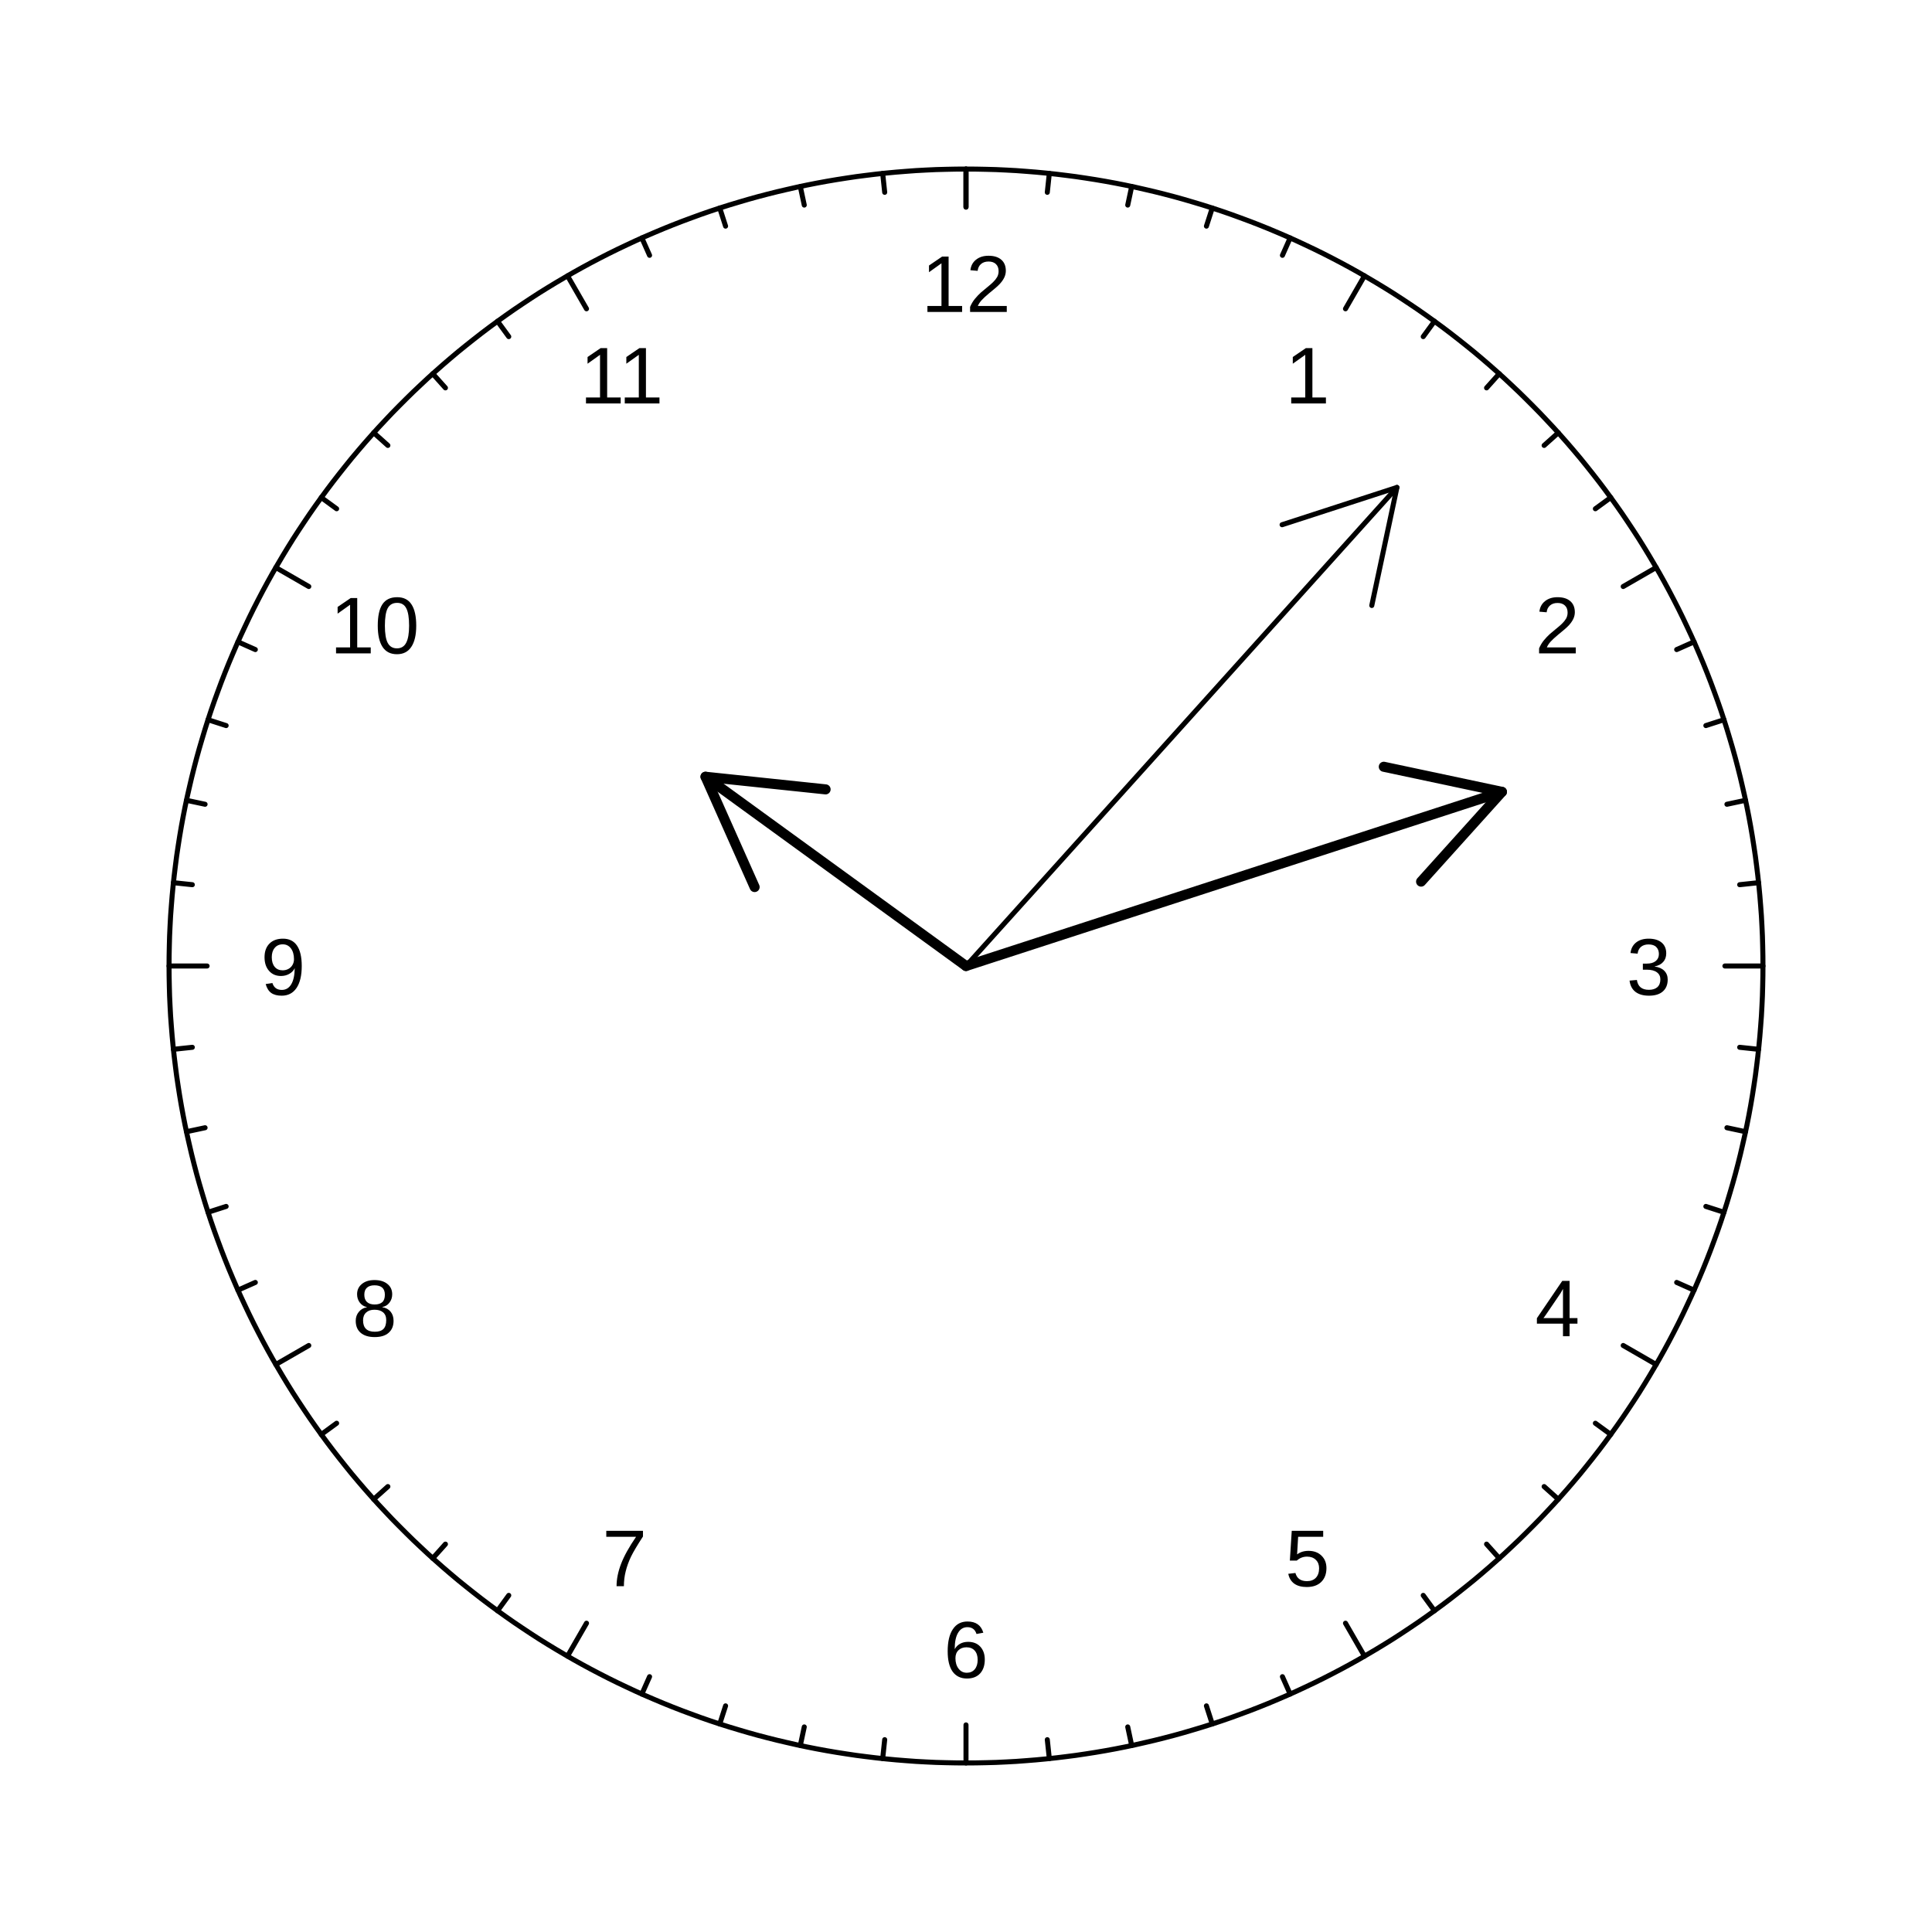
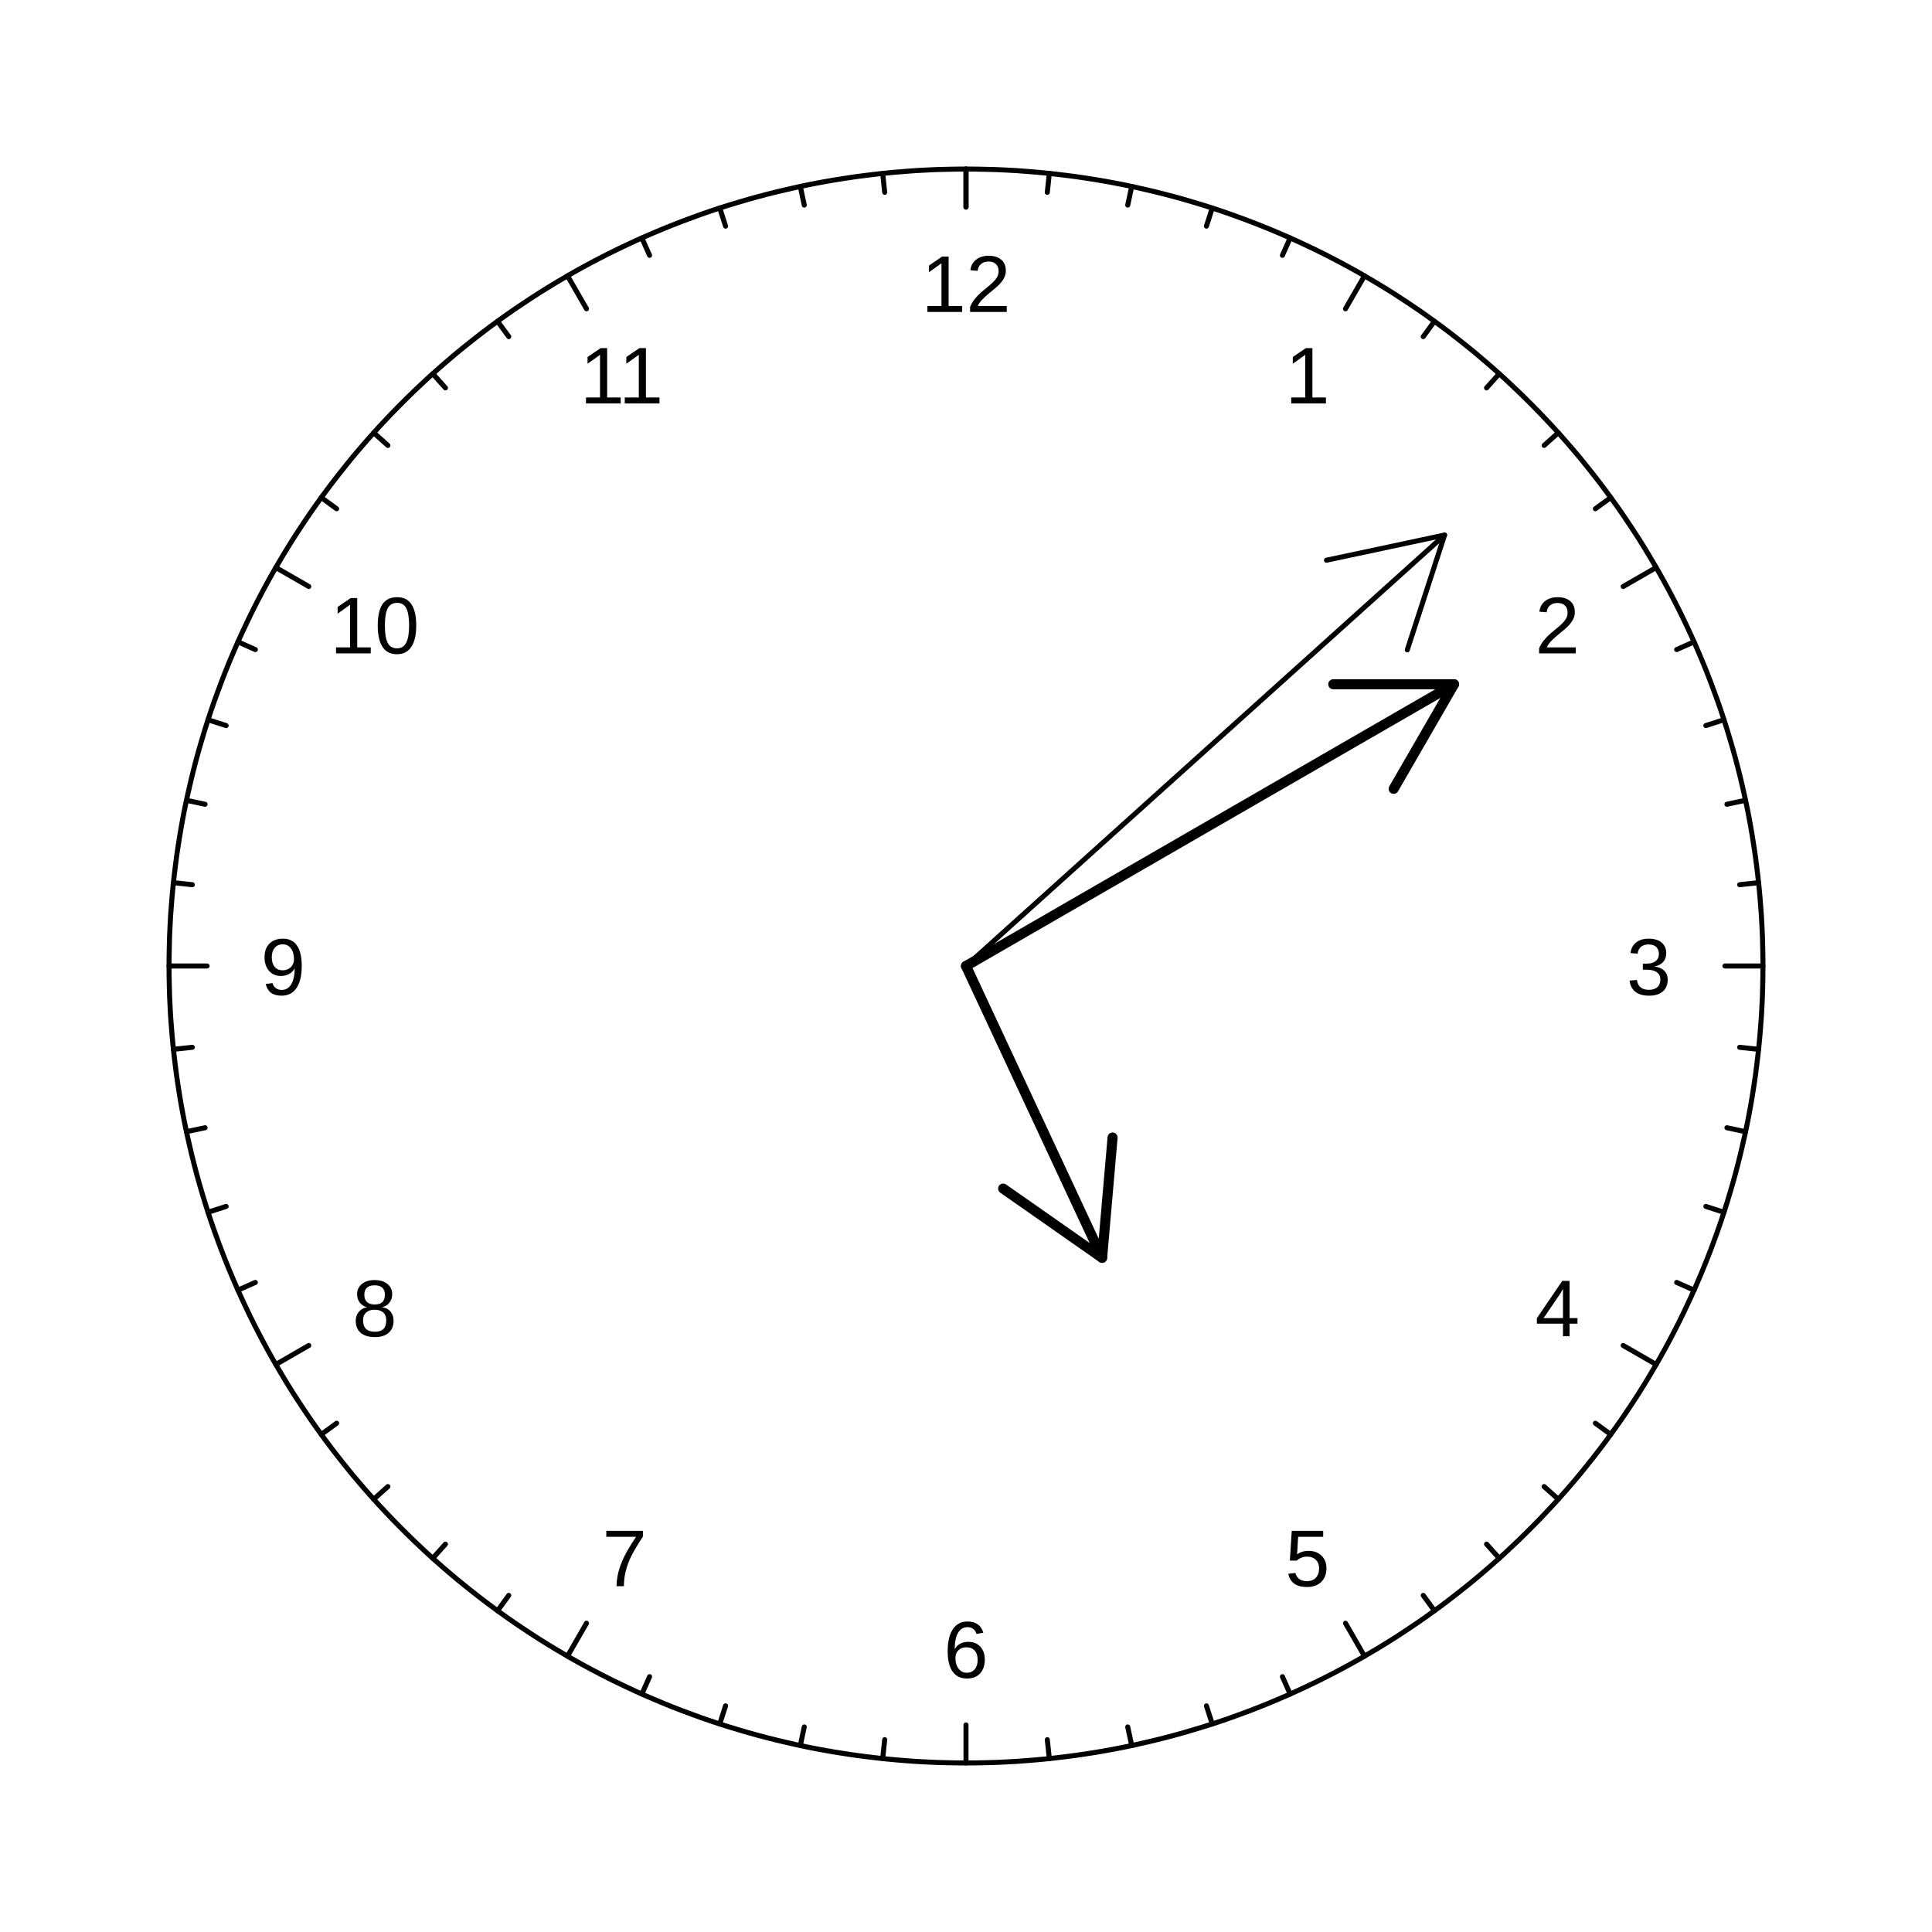
<svg xmlns="http://www.w3.org/2000/svg" viewBox="0 0 288.00 288.00">
  <defs>
    <style type="text/css">
    line, polyline, path, rect, circle {
      fill: none;
      stroke: #000000;
      stroke-linecap: round;
      stroke-linejoin: round;
      stroke-miterlimit: 10.00;
    }
  </style>
  </defs>
  <rect width="100%" height="100%" style="stroke: none; fill: #FFFFFF;" />
  <defs>
    <clipPath id="cpMTQuNHwyNzMuNnwyNzMuNnwxNC40">
      <rect x="14.40" y="14.40" width="259.20" height="259.20" />
    </clipPath>
  </defs>
  <polyline points="144.00,49.20 144.00,47.70 144.00,46.20 144.00,44.70 144.00,43.20 144.00,41.70 144.00,40.20 144.00,38.70 144.00,37.20 144.00,35.70 144.00,34.20 144.00,32.70 144.00,31.20 144.00,29.70 144.00,28.20 144.00,26.70 144.00,25.20 145.49,25.21 146.99,25.24 148.48,25.28 149.97,25.35 151.46,25.43 152.95,25.54 154.44,25.66 155.92,25.80 157.41,25.96 158.89,26.14 160.37,26.33 161.85,26.55 163.32,26.78 164.79,27.03 166.26,27.30 167.73,27.59 169.19,27.90 170.64,28.23 172.10,28.57 173.54,28.93 174.99,29.31 176.43,29.71 177.86,30.13 179.29,30.56 180.71,31.01 182.13,31.48 183.54,31.97 184.94,32.48 186.34,33.00 187.73,33.54 189.12,34.10 190.50,34.68 191.87,35.27 193.23,35.88 194.58,36.51 195.93,37.15 197.27,37.81 198.60,38.49 199.92,39.18 201.23,39.89 202.54,40.62 203.83,41.37 205.12,42.13 206.39,42.90 207.66,43.69 208.91,44.50 210.16,45.33 211.39,46.16 212.62,47.02 213.83,47.89 215.03,48.77 216.22,49.67 217.40,50.59 218.57,51.52 219.73,52.46 220.87,53.42 222.00,54.39 223.12,55.38 224.23,56.38 225.32,57.40 226.41,58.43 227.47,59.47 228.53,60.53 229.57,61.59 230.60,62.68 231.62,63.77 232.62,64.88 233.61,66.00 234.58,67.13 235.54,68.27 236.48,69.43 237.41,70.60 238.33,71.78 239.23,72.97 240.11,74.17 240.98,75.38 241.84,76.61 242.67,77.84 243.50,79.09 244.31,80.34 245.10,81.61 245.87,82.88 246.63,84.17 247.38,85.46 248.11,86.77 248.82,88.08 249.51,89.40 250.19,90.73 250.85,92.07 251.49,93.42 252.12,94.77 252.73,96.13 253.32,97.50 253.90,98.88 254.46,100.27 255.00,101.66 255.52,103.06 256.03,104.46 256.52,105.87 256.99,107.29 257.44,108.71 257.87,110.14 258.29,111.57 258.69,113.01 259.07,114.46 259.43,115.90 259.77,117.36 260.10,118.81 260.41,120.27 260.70,121.74 260.97,123.21 261.22,124.68 261.45,126.15 261.67,127.63 261.86,129.11 262.04,130.59 262.20,132.08 262.34,133.56 262.46,135.05 262.57,136.54 262.65,138.03 262.72,139.52 262.76,141.01 262.79,142.51 262.80,144.00 262.79,145.49 262.76,146.99 262.72,148.48 262.65,149.97 262.57,151.46 262.46,152.95 262.34,154.44 262.20,155.92 262.04,157.41 261.86,158.89 261.67,160.37 261.45,161.85 261.22,163.32 260.97,164.79 260.70,166.26 260.41,167.73 260.10,169.19 259.77,170.64 259.43,172.10 259.07,173.54 258.69,174.99 258.29,176.43 257.87,177.86 257.44,179.29 256.99,180.71 256.52,182.13 256.03,183.54 255.52,184.94 255.00,186.34 254.46,187.73 253.90,189.12 253.32,190.50 252.73,191.87 252.12,193.23 251.49,194.58 250.85,195.93 250.19,197.27 249.51,198.60 248.82,199.92 248.11,201.23 247.38,202.54 246.63,203.83 245.87,205.12 245.10,206.39 244.31,207.66 243.50,208.91 242.67,210.16 241.84,211.39 240.98,212.62 240.11,213.83 239.23,215.03 238.33,216.22 237.41,217.40 236.48,218.57 235.54,219.73 234.58,220.87 233.61,222.00 232.62,223.12 231.62,224.23 230.60,225.32 229.57,226.41 228.53,227.47 227.47,228.53 226.41,229.57 225.32,230.60 224.23,231.62 223.12,232.62 222.00,233.61 220.87,234.58 219.73,235.54 218.57,236.48 217.40,237.41 216.22,238.33 215.03,239.23 213.83,240.11 212.62,240.98 211.39,241.84 210.16,242.67 208.91,243.50 207.66,244.31 206.39,245.10 205.12,245.87 203.83,246.63 202.54,247.38 201.23,248.11 199.92,248.82 198.60,249.51 197.27,250.19 195.93,250.85 194.58,251.49 193.23,252.12 191.87,252.73 190.50,253.32 189.12,253.90 187.73,254.46 186.34,255.00 184.94,255.52 183.54,256.03 182.13,256.52 180.71,256.99 179.29,257.44 177.86,257.87 176.43,258.29 174.99,258.69 173.54,259.07 172.10,259.43 170.64,259.77 169.19,260.10 167.73,260.41 166.26,260.70 164.79,260.97 163.32,261.22 161.85,261.45 160.37,261.67 158.89,261.86 157.41,262.04 155.92,262.20 154.44,262.34 152.95,262.46 151.46,262.57 149.97,262.65 148.48,262.72 146.99,262.76 145.49,262.79 144.00,262.80 142.51,262.79 141.01,262.76 139.52,262.72 138.03,262.65 136.54,262.57 135.05,262.46 133.56,262.34 132.08,262.20 130.59,262.04 129.11,261.86 127.63,261.67 126.15,261.45 124.68,261.22 123.21,260.97 121.74,260.70 120.27,260.41 118.81,260.10 117.36,259.77 115.90,259.43 114.46,259.07 113.01,258.69 111.57,258.29 110.14,257.87 108.71,257.44 107.29,256.99 105.87,256.52 104.46,256.03 103.06,255.52 101.66,255.00 100.27,254.46 98.88,253.90 97.50,253.32 96.13,252.73 94.77,252.12 93.42,251.49 92.07,250.85 90.73,250.19 89.40,249.51 88.08,248.82 86.77,248.11 85.46,247.38 84.17,246.63 82.88,245.87 81.61,245.10 80.34,244.31 79.09,243.50 77.84,242.67 76.61,241.84 75.38,240.98 74.17,240.11 72.97,239.23 71.78,238.33 70.60,237.41 69.43,236.48 68.27,235.54 67.13,234.58 66.00,233.61 64.88,232.62 63.77,231.62 62.68,230.60 61.59,229.57 60.53,228.53 59.47,227.47 58.43,226.41 57.40,225.32 56.38,224.23 55.38,223.12 54.39,222.00 53.42,220.87 52.46,219.73 51.52,218.57 50.59,217.40 49.67,216.22 48.77,215.03 47.89,213.83 47.02,212.62 46.16,211.39 45.33,210.16 44.50,208.91 43.69,207.66 42.90,206.39 42.13,205.12 41.37,203.83 40.62,202.54 39.89,201.23 39.18,199.92 38.49,198.60 37.81,197.27 37.15,195.93 36.51,194.58 35.88,193.23 35.27,191.87 34.68,190.50 34.10,189.12 33.54,187.73 33.00,186.34 32.48,184.94 31.97,183.54 31.48,182.13 31.01,180.71 30.56,179.29 30.13,177.86 29.71,176.43 29.31,174.99 28.93,173.54 28.57,172.10 28.23,170.64 27.90,169.19 27.59,167.73 27.30,166.26 27.03,164.79 26.78,163.32 26.55,161.85 26.33,160.37 26.14,158.89 25.96,157.41 25.80,155.92 25.66,154.44 25.54,152.95 25.43,151.46 25.35,149.97 25.28,148.48 25.24,146.99 25.21,145.49 25.20,144.00 25.21,142.51 25.24,141.01 25.28,139.52 25.35,138.03 25.43,136.54 25.54,135.05 25.66,133.56 25.80,132.08 25.96,130.59 26.14,129.11 26.33,127.63 26.55,126.15 26.78,124.68 27.03,123.21 27.30,121.74 27.59,120.27 27.90,118.81 28.23,117.36 28.57,115.90 28.93,114.46 29.31,113.01 29.71,111.57 30.13,110.14 30.56,108.71 31.01,107.29 31.48,105.87 31.97,104.46 32.48,103.06 33.00,101.66 33.54,100.27 34.10,98.88 34.68,97.50 35.27,96.13 35.88,94.77 36.51,93.42 37.15,92.07 37.81,90.73 38.49,89.40 39.18,88.08 39.89,86.77 40.62,85.46 41.37,84.17 42.13,82.88 42.90,81.61 43.69,80.34 44.50,79.09 45.33,77.84 46.16,76.61 47.02,75.38 47.89,74.17 48.77,72.97 49.67,71.78 50.59,70.60 51.52,69.43 52.46,68.27 53.42,67.13 54.39,66.00 55.38,64.88 56.38,63.77 57.40,62.68 58.43,61.59 59.47,60.53 60.53,59.47 61.59,58.43 62.68,57.40 63.77,56.38 64.88,55.38 66.00,54.39 67.13,53.42 68.27,52.46 69.43,51.52 70.60,50.59 71.78,49.67 72.97,48.77 74.17,47.89 75.38,47.02 76.61,46.16 77.84,45.33 79.09,44.50 80.34,43.69 81.61,42.90 82.88,42.13 84.17,41.37 85.46,40.62 86.77,39.89 88.08,39.18 89.40,38.49 90.73,37.81 92.07,37.15 93.42,36.51 94.77,35.88 96.13,35.27 97.50,34.68 98.88,34.10 100.27,33.54 101.66,33.00 103.06,32.48 104.46,31.97 105.87,31.48 107.29,31.01 108.71,30.56 110.14,30.13 111.57,29.71 113.01,29.31 114.46,28.93 115.90,28.57 117.36,28.23 118.81,27.90 120.27,27.59 121.74,27.30 123.21,27.03 124.68,26.78 126.15,26.55 127.63,26.33 129.11,26.14 130.59,25.96 132.08,25.80 133.56,25.66 135.05,25.54 136.54,25.43 138.03,25.35 139.52,25.28 141.01,25.24 142.51,25.21 144.00,25.20 144.00,26.70 144.00,28.20 144.00,29.70 144.00,31.20 144.00,32.70 144.00,34.20 144.00,35.70 144.00,37.20 144.00,38.70 144.00,40.20 144.00,41.70 144.00,43.20 144.00,44.70 144.00,46.20 144.00,47.70 144.00,49.20 142.81,49.21 141.62,49.23 140.43,49.27 139.24,49.32 138.05,49.39 136.86,49.47 135.67,49.57 134.49,49.68 133.30,49.81 132.12,49.95 130.94,50.10 129.76,50.28 128.58,50.46 127.41,50.66 126.24,50.88 125.07,51.11 123.90,51.35 122.74,51.61 121.58,51.89 120.42,52.18 119.27,52.48 118.12,52.80 116.98,53.13 115.84,53.48 114.71,53.84 113.57,54.22 112.45,54.60 111.33,55.01 110.21,55.43 109.10,55.86 108.00,56.30 106.90,56.76 105.80,57.24 104.72,57.72 103.64,58.22 102.56,58.74 101.49,59.26 100.43,59.80 99.38,60.36 98.33,60.93 97.29,61.51 96.26,62.10 95.23,62.71 94.21,63.33 93.20,63.96 92.20,64.60 91.21,65.26 90.22,65.93 89.25,66.61 88.28,67.31 87.32,68.01 86.37,68.73 85.43,69.46 84.49,70.20 83.57,70.96 82.66,71.72 81.76,72.50 80.86,73.28 79.98,74.08 79.10,74.89 78.24,75.71 77.39,76.55 76.55,77.39 75.71,78.24 74.89,79.10 74.08,79.98 73.28,80.86 72.50,81.76 71.72,82.66 70.96,83.57 70.20,84.49 69.46,85.43 68.73,86.37 68.01,87.32 67.31,88.28 66.61,89.25 65.93,90.22 65.26,91.21 64.60,92.20 63.96,93.20 63.33,94.21 62.71,95.23 62.10,96.26 61.51,97.29 60.93,98.33 60.36,99.38 59.80,100.43 59.26,101.49 58.74,102.56 58.22,103.64 57.72,104.72 57.24,105.80 56.76,106.90 56.30,108.00 55.86,109.10 55.43,110.21 55.01,111.33 54.60,112.45 54.22,113.57 53.84,114.71 53.48,115.84 53.13,116.98 52.80,118.12 52.48,119.27 52.18,120.42 51.89,121.58 51.61,122.74 51.35,123.90 51.11,125.07 50.88,126.24 50.66,127.41 50.46,128.58 50.28,129.76 50.10,130.94 49.95,132.12 49.81,133.30 49.68,134.49 49.57,135.67 49.47,136.86 49.39,138.05 49.32,139.24 49.27,140.43 49.23,141.62 49.21,142.81 49.20,144.00 49.21,145.19 49.23,146.38 49.27,147.57 49.32,148.76 49.39,149.95 49.47,151.14 49.57,152.33 49.68,153.51 49.81,154.70 49.95,155.88 50.10,157.06 50.28,158.24 50.46,159.42 50.66,160.59 50.88,161.76 51.11,162.93 51.35,164.10 51.61,165.26 51.89,166.42 52.18,167.58 52.48,168.73 52.80,169.88 53.13,171.02 53.48,172.16 53.84,173.29 54.22,174.43 54.60,175.55 55.01,176.67 55.43,177.79 55.86,178.90 56.30,180.00 56.76,181.10 57.24,182.20 57.72,183.28 58.22,184.36 58.74,185.44 59.26,186.51 59.80,187.57 60.36,188.62 60.93,189.67 61.51,190.71 62.10,191.74 62.71,192.77 63.33,193.79 63.96,194.80 64.60,195.80 65.26,196.79 65.93,197.78 66.61,198.75 67.31,199.72 68.01,200.68 68.73,201.63 69.46,202.57 70.20,203.51 70.96,204.43 71.72,205.34 72.50,206.24 73.28,207.14 74.08,208.02 74.89,208.90 75.71,209.76 76.55,210.61 77.39,211.45 78.24,212.29 79.10,213.11 79.98,213.92 80.86,214.72 81.76,215.50 82.66,216.28 83.57,217.04 84.49,217.80 85.43,218.54 86.37,219.27 87.32,219.99 88.28,220.69 89.25,221.39 90.22,222.07 91.21,222.74 92.20,223.40 93.20,224.04 94.21,224.67 95.23,225.29 96.26,225.90 97.29,226.49 98.33,227.07 99.38,227.64 100.43,228.20 101.49,228.74 102.56,229.26 103.64,229.78 104.72,230.28 105.80,230.76 106.90,231.24 108.00,231.70 109.10,232.14 110.21,232.57 111.33,232.99 112.45,233.40 113.57,233.78 114.71,234.16 115.84,234.52 116.98,234.87 118.12,235.20 119.27,235.52 120.42,235.82 121.58,236.11 122.74,236.39 123.90,236.65 125.07,236.89 126.24,237.12 127.41,237.34 128.58,237.54 129.76,237.72 130.94,237.90 132.12,238.05 133.30,238.19 134.49,238.32 135.67,238.43 136.86,238.53 138.05,238.61 139.24,238.68 140.43,238.73 141.62,238.77 142.81,238.79 144.00,238.80 145.19,238.79 146.38,238.77 147.57,238.73 148.76,238.68 149.95,238.61 151.14,238.53 152.33,238.43 153.51,238.32 154.70,238.19 155.88,238.05 157.06,237.90 158.24,237.72 159.42,237.54 160.59,237.34 161.76,237.12 162.93,236.89 164.10,236.65 165.26,236.39 166.42,236.11 167.58,235.82 168.73,235.52 169.88,235.20 171.02,234.87 172.16,234.52 173.29,234.16 174.43,233.78 175.55,233.40 176.67,232.99 177.79,232.57 178.90,232.14 180.00,231.70 181.10,231.24 182.20,230.76 183.28,230.28 184.36,229.78 185.44,229.26 186.51,228.74 187.57,228.20 188.62,227.64 189.67,227.07 190.71,226.49 191.74,225.90 192.77,225.29 193.79,224.67 194.80,224.04 195.80,223.40 196.79,222.74 197.78,222.07 198.75,221.39 199.72,220.69 200.68,219.99 201.63,219.27 202.57,218.54 203.51,217.80 204.43,217.04 205.34,216.28 206.24,215.50 207.14,214.72 208.02,213.92 208.90,213.11 209.76,212.29 210.61,211.45 211.45,210.61 212.29,209.76 213.11,208.90 213.92,208.02 214.72,207.14 215.50,206.24 216.28,205.34 217.04,204.43 217.80,203.51 218.54,202.57 219.27,201.63 219.99,200.68 220.69,199.72 221.39,198.75 222.07,197.78 222.74,196.79 223.40,195.80 224.04,194.80 224.67,193.79 225.29,192.77 225.90,191.74 226.49,190.71 227.07,189.67 227.64,188.62 228.20,187.57 228.74,186.51 229.26,185.44 229.78,184.36 230.28,183.28 230.76,182.20 231.24,181.10 231.70,180.00 232.14,178.90 232.57,177.79 232.99,176.67 233.40,175.55 233.78,174.43 234.16,173.29 234.52,172.16 234.87,171.02 235.20,169.88 235.52,168.73 235.82,167.58 236.11,166.42 236.39,165.26 236.65,164.10 236.89,162.93 237.12,161.76 237.34,160.59 237.54,159.42 237.72,158.24 237.90,157.06 238.05,155.88 238.19,154.70 238.32,153.51 238.43,152.33 238.53,151.14 238.61,149.95 238.68,148.76 238.73,147.57 238.77,146.38 238.79,145.19 238.80,144.00 238.79,142.81 238.77,141.62 238.73,140.43 238.68,139.24 238.61,138.05 238.53,136.86 238.43,135.67 238.32,134.49 238.19,133.30 238.05,132.12 237.90,130.94 237.72,129.76 237.54,128.58 237.34,127.41 237.12,126.24 236.89,125.07 236.65,123.90 236.39,122.74 236.11,121.58 235.82,120.42 235.52,119.27 235.20,118.12 234.87,116.98 234.52,115.84 234.16,114.71 233.78,113.57 233.40,112.45 232.99,111.33 232.57,110.21 232.14,109.10 231.70,108.00 231.24,106.90 230.76,105.80 230.28,104.72 229.78,103.64 229.26,102.56 228.74,101.49 228.20,100.43 227.64,99.38 227.07,98.33 226.49,97.29 225.90,96.26 225.29,95.23 224.67,94.21 224.04,93.20 223.40,92.20 222.74,91.21 222.07,90.22 221.39,89.25 220.69,88.28 219.99,87.32 219.27,86.37 218.54,85.43 217.80,84.49 217.04,83.57 216.28,82.66 215.50,81.76 214.72,80.86 213.92,79.98 213.11,79.10 212.29,78.24 211.45,77.39 210.61,76.55 209.76,75.71 208.90,74.89 208.02,74.08 207.14,73.28 206.24,72.50 205.34,71.72 204.43,70.96 203.51,70.20 202.57,69.46 201.63,68.73 200.68,68.01 199.72,67.31 198.75,66.61 197.78,65.93 196.79,65.26 195.80,64.60 194.80,63.96 193.79,63.33 192.77,62.71 191.74,62.10 190.71,61.51 189.67,60.93 188.62,60.36 187.57,59.80 186.51,59.26 185.44,58.74 184.36,58.22 183.28,57.72 182.20,57.24 181.10,56.76 180.00,56.30 178.90,55.86 177.79,55.43 176.67,55.01 175.55,54.60 174.43,54.22 173.29,53.84 172.16,53.48 171.02,53.13 169.88,52.80 168.73,52.48 167.58,52.18 166.42,51.89 165.26,51.61 164.10,51.35 162.93,51.11 161.76,50.88 160.59,50.66 159.42,50.46 158.24,50.28 157.06,50.10 155.88,49.95 154.70,49.81 153.51,49.68 152.33,49.57 151.14,49.47 149.95,49.39 148.76,49.32 147.57,49.27 146.38,49.23 145.19,49.21 144.00,49.20 144.00,49.20 " style="stroke-width: 0.75; stroke: none;" clip-path="url(#cpMTQuNHwyNzMuNnwyNzMuNnwxNC40)" />
  <polyline points="144.00,25.20 145.49,25.21 146.99,25.24 148.48,25.28 149.97,25.35 151.46,25.43 152.95,25.54 154.44,25.66 155.92,25.80 157.41,25.96 158.89,26.14 160.37,26.33 161.85,26.55 163.32,26.78 164.79,27.03 166.26,27.30 167.73,27.59 169.19,27.90 170.64,28.23 172.10,28.57 173.54,28.93 174.99,29.31 176.43,29.71 177.86,30.13 179.29,30.56 180.71,31.01 182.13,31.48 183.54,31.97 184.94,32.48 186.34,33.00 187.73,33.54 189.12,34.10 190.50,34.68 191.87,35.27 193.23,35.88 194.58,36.51 195.93,37.15 197.27,37.81 198.60,38.49 199.92,39.18 201.23,39.89 202.54,40.62 203.83,41.37 205.12,42.13 206.39,42.90 207.66,43.69 208.91,44.50 210.16,45.33 211.39,46.16 212.62,47.02 213.83,47.89 215.03,48.77 216.22,49.67 217.40,50.59 218.57,51.52 219.73,52.46 220.87,53.42 222.00,54.39 223.12,55.38 224.23,56.38 225.32,57.40 226.41,58.43 227.47,59.47 228.53,60.53 229.57,61.59 230.60,62.68 231.62,63.77 232.62,64.88 233.61,66.00 234.58,67.13 235.54,68.27 236.48,69.43 237.41,70.60 238.33,71.78 239.23,72.97 240.11,74.17 240.98,75.38 241.84,76.61 242.67,77.84 243.50,79.09 244.31,80.34 245.10,81.61 245.87,82.88 246.63,84.17 247.38,85.46 248.11,86.77 248.82,88.08 249.51,89.40 250.19,90.73 250.85,92.07 251.49,93.42 252.12,94.77 252.73,96.13 253.32,97.50 253.90,98.88 254.46,100.27 255.00,101.66 255.52,103.06 256.03,104.46 256.52,105.87 256.99,107.29 257.44,108.71 257.87,110.14 258.29,111.57 258.69,113.01 259.07,114.46 259.43,115.90 259.77,117.36 260.10,118.81 260.41,120.27 260.70,121.74 260.97,123.21 261.22,124.68 261.45,126.15 261.67,127.63 261.86,129.11 262.04,130.59 262.20,132.08 262.34,133.56 262.46,135.05 262.57,136.54 262.65,138.03 262.72,139.52 262.76,141.01 262.79,142.51 262.80,144.00 262.79,145.49 262.76,146.99 262.72,148.48 262.65,149.97 262.57,151.46 262.46,152.95 262.34,154.44 262.20,155.92 262.04,157.41 261.86,158.89 261.67,160.37 261.45,161.85 261.22,163.32 260.97,164.79 260.70,166.26 260.41,167.73 260.10,169.19 259.77,170.64 259.43,172.10 259.07,173.54 258.69,174.99 258.29,176.43 257.87,177.86 257.44,179.29 256.99,180.71 256.52,182.13 256.03,183.54 255.52,184.94 255.00,186.34 254.46,187.73 253.90,189.12 253.32,190.50 252.73,191.87 252.12,193.23 251.49,194.58 250.85,195.93 250.19,197.27 249.51,198.60 248.82,199.92 248.11,201.23 247.38,202.54 246.63,203.83 245.87,205.12 245.10,206.39 244.31,207.66 243.50,208.91 242.67,210.16 241.84,211.39 240.98,212.62 240.11,213.83 239.23,215.03 238.33,216.22 237.41,217.40 236.48,218.57 235.54,219.73 234.58,220.87 233.61,222.00 232.62,223.12 231.62,224.23 230.60,225.32 229.57,226.41 228.53,227.47 227.47,228.53 226.41,229.57 225.32,230.60 224.23,231.62 223.12,232.62 222.00,233.61 220.87,234.58 219.73,235.54 218.57,236.48 217.40,237.41 216.22,238.33 215.03,239.23 213.83,240.11 212.62,240.98 211.39,241.84 210.16,242.67 208.91,243.50 207.66,244.31 206.39,245.10 205.12,245.87 203.83,246.63 202.54,247.38 201.23,248.11 199.92,248.82 198.60,249.51 197.27,250.19 195.93,250.85 194.58,251.49 193.23,252.12 191.87,252.73 190.50,253.32 189.12,253.90 187.73,254.46 186.34,255.00 184.94,255.52 183.54,256.03 182.13,256.52 180.71,256.99 179.29,257.44 177.86,257.87 176.43,258.29 174.99,258.69 173.54,259.07 172.10,259.43 170.64,259.77 169.19,260.10 167.73,260.41 166.26,260.70 164.79,260.97 163.32,261.22 161.85,261.45 160.37,261.67 158.89,261.86 157.41,262.04 155.92,262.20 154.44,262.34 152.95,262.46 151.46,262.57 149.97,262.65 148.48,262.72 146.99,262.76 145.49,262.79 144.00,262.80 142.51,262.79 141.01,262.76 139.52,262.72 138.03,262.65 136.54,262.57 135.05,262.46 133.56,262.34 132.08,262.20 130.59,262.04 129.11,261.86 127.63,261.67 126.15,261.45 124.68,261.22 123.21,260.97 121.74,260.70 120.27,260.41 118.81,260.10 117.36,259.77 115.90,259.43 114.46,259.07 113.01,258.69 111.57,258.29 110.14,257.87 108.71,257.44 107.29,256.99 105.87,256.52 104.46,256.03 103.06,255.52 101.66,255.00 100.27,254.46 98.88,253.90 97.50,253.32 96.13,252.73 94.77,252.12 93.42,251.49 92.07,250.85 90.73,250.19 89.40,249.51 88.08,248.82 86.77,248.11 85.46,247.38 84.17,246.63 82.88,245.87 81.61,245.10 80.34,244.31 79.09,243.50 77.84,242.67 76.61,241.84 75.38,240.98 74.17,240.11 72.97,239.23 71.78,238.33 70.60,237.41 69.43,236.48 68.27,235.54 67.13,234.58 66.00,233.61 64.88,232.62 63.77,231.62 62.68,230.60 61.59,229.57 60.53,228.53 59.47,227.47 58.43,226.41 57.40,225.32 56.38,224.23 55.38,223.12 54.39,222.00 53.42,220.87 52.46,219.73 51.52,218.57 50.59,217.40 49.67,216.22 48.77,215.03 47.89,213.83 47.02,212.62 46.16,211.39 45.33,210.16 44.50,208.91 43.69,207.66 42.90,206.39 42.13,205.12 41.37,203.83 40.62,202.54 39.89,201.23 39.18,199.92 38.49,198.60 37.81,197.27 37.15,195.93 36.51,194.58 35.88,193.23 35.27,191.87 34.68,190.50 34.10,189.12 33.54,187.73 33.00,186.34 32.48,184.94 31.97,183.54 31.48,182.13 31.01,180.71 30.56,179.29 30.13,177.86 29.71,176.43 29.31,174.99 28.93,173.54 28.57,172.10 28.23,170.64 27.90,169.19 27.59,167.73 27.30,166.26 27.03,164.79 26.78,163.32 26.55,161.85 26.33,160.37 26.14,158.89 25.96,157.41 25.80,155.92 25.66,154.44 25.54,152.95 25.43,151.46 25.35,149.97 25.28,148.48 25.24,146.99 25.21,145.49 25.20,144.00 25.21,142.51 25.24,141.01 25.28,139.52 25.35,138.03 25.43,136.54 25.54,135.05 25.66,133.56 25.80,132.08 25.96,130.59 26.14,129.11 26.33,127.63 26.55,126.15 26.78,124.68 27.03,123.21 27.30,121.74 27.59,120.27 27.90,118.81 28.23,117.36 28.57,115.90 28.93,114.46 29.31,113.01 29.71,111.57 30.13,110.14 30.56,108.71 31.01,107.29 31.48,105.87 31.97,104.46 32.48,103.06 33.00,101.66 33.54,100.27 34.10,98.88 34.68,97.50 35.27,96.13 35.88,94.77 36.51,93.42 37.15,92.07 37.81,90.73 38.49,89.40 39.18,88.08 39.89,86.77 40.62,85.46 41.37,84.17 42.13,82.88 42.90,81.61 43.69,80.34 44.50,79.09 45.33,77.84 46.16,76.61 47.02,75.38 47.89,74.17 48.77,72.97 49.67,71.78 50.59,70.60 51.52,69.43 52.46,68.27 53.42,67.13 54.39,66.00 55.38,64.88 56.38,63.77 57.40,62.68 58.43,61.59 59.47,60.53 60.53,59.47 61.59,58.43 62.68,57.40 63.77,56.38 64.88,55.38 66.00,54.39 67.13,53.42 68.27,52.46 69.43,51.52 70.60,50.59 71.78,49.67 72.97,48.77 74.17,47.89 75.38,47.02 76.61,46.16 77.84,45.33 79.09,44.50 80.34,43.69 81.61,42.90 82.88,42.13 84.17,41.37 85.46,40.62 86.77,39.89 88.08,39.18 89.40,38.49 90.73,37.81 92.07,37.15 93.42,36.51 94.77,35.88 96.13,35.27 97.50,34.68 98.88,34.10 100.27,33.54 101.66,33.00 103.06,32.48 104.46,31.97 105.87,31.48 107.29,31.01 108.71,30.56 110.14,30.13 111.57,29.71 113.01,29.31 114.46,28.93 115.90,28.57 117.36,28.23 118.81,27.90 120.27,27.59 121.74,27.30 123.21,27.03 124.68,26.78 126.15,26.55 127.63,26.33 129.11,26.14 130.59,25.96 132.08,25.80 133.56,25.66 135.05,25.54 136.54,25.43 138.03,25.35 139.52,25.28 141.01,25.24 142.51,25.21 144.00,25.20 " style="stroke-width: 0.75;" clip-path="url(#cpMTQuNHwyNzMuNnwyNzMuNnwxNC40)" />
  <polyline points="144.00,25.20 144.00,30.87 " style="stroke-width: 0.75;" clip-path="url(#cpMTQuNHwyNzMuNnwyNzMuNnwxNC40)" />
  <polyline points="203.40,41.12 200.57,46.03 " style="stroke-width: 0.75;" clip-path="url(#cpMTQuNHwyNzMuNnwyNzMuNnwxNC40)" />
  <polyline points="246.88,84.60 241.97,87.43 " style="stroke-width: 0.75;" clip-path="url(#cpMTQuNHwyNzMuNnwyNzMuNnwxNC40)" />
  <polyline points="262.80,144.00 257.13,144.00 " style="stroke-width: 0.75;" clip-path="url(#cpMTQuNHwyNzMuNnwyNzMuNnwxNC40)" />
  <polyline points="246.88,203.40 241.97,200.57 " style="stroke-width: 0.75;" clip-path="url(#cpMTQuNHwyNzMuNnwyNzMuNnwxNC40)" />
  <polyline points="203.40,246.88 200.57,241.97 " style="stroke-width: 0.75;" clip-path="url(#cpMTQuNHwyNzMuNnwyNzMuNnwxNC40)" />
  <polyline points="144.00,262.80 144.00,257.13 " style="stroke-width: 0.75;" clip-path="url(#cpMTQuNHwyNzMuNnwyNzMuNnwxNC40)" />
  <polyline points="84.60,246.88 87.43,241.97 " style="stroke-width: 0.75;" clip-path="url(#cpMTQuNHwyNzMuNnwyNzMuNnwxNC40)" />
  <polyline points="41.12,203.40 46.03,200.57 " style="stroke-width: 0.75;" clip-path="url(#cpMTQuNHwyNzMuNnwyNzMuNnwxNC40)" />
  <polyline points="25.20,144.00 30.87,144.00 " style="stroke-width: 0.75;" clip-path="url(#cpMTQuNHwyNzMuNnwyNzMuNnwxNC40)" />
  <polyline points="41.12,84.60 46.03,87.43 " style="stroke-width: 0.75;" clip-path="url(#cpMTQuNHwyNzMuNnwyNzMuNnwxNC40)" />
  <polyline points="84.60,41.12 87.43,46.03 " style="stroke-width: 0.75;" clip-path="url(#cpMTQuNHwyNzMuNnwyNzMuNnwxNC40)" />
  <polyline points="144.00,25.20 144.00,30.87 " style="stroke-width: 0.75;" clip-path="url(#cpMTQuNHwyNzMuNnwyNzMuNnwxNC40)" />
  <polyline points="156.42,25.85 156.12,28.67 " style="stroke-width: 0.75;" clip-path="url(#cpMTQuNHwyNzMuNnwyNzMuNnwxNC40)" />
  <polyline points="168.70,27.80 168.11,30.57 " style="stroke-width: 0.75;" clip-path="url(#cpMTQuNHwyNzMuNnwyNzMuNnwxNC40)" />
  <polyline points="180.71,31.01 179.84,33.71 " style="stroke-width: 0.75;" clip-path="url(#cpMTQuNHwyNzMuNnwyNzMuNnwxNC40)" />
  <polyline points="192.32,35.47 191.17,38.06 " style="stroke-width: 0.75;" clip-path="url(#cpMTQuNHwyNzMuNnwyNzMuNnwxNC40)" />
  <polyline points="213.83,47.89 212.16,50.18 " style="stroke-width: 0.75;" clip-path="url(#cpMTQuNHwyNzMuNnwyNzMuNnwxNC40)" />
  <polyline points="223.49,55.71 221.60,57.82 " style="stroke-width: 0.75;" clip-path="url(#cpMTQuNHwyNzMuNnwyNzMuNnwxNC40)" />
  <polyline points="232.29,64.51 230.18,66.40 " style="stroke-width: 0.75;" clip-path="url(#cpMTQuNHwyNzMuNnwyNzMuNnwxNC40)" />
  <polyline points="240.11,74.17 237.82,75.84 " style="stroke-width: 0.75;" clip-path="url(#cpMTQuNHwyNzMuNnwyNzMuNnwxNC40)" />
  <polyline points="252.53,95.68 249.94,96.83 " style="stroke-width: 0.75;" clip-path="url(#cpMTQuNHwyNzMuNnwyNzMuNnwxNC40)" />
  <polyline points="256.99,107.29 254.29,108.16 " style="stroke-width: 0.75;" clip-path="url(#cpMTQuNHwyNzMuNnwyNzMuNnwxNC40)" />
  <polyline points="260.20,119.30 257.43,119.89 " style="stroke-width: 0.75;" clip-path="url(#cpMTQuNHwyNzMuNnwyNzMuNnwxNC40)" />
  <polyline points="262.15,131.58 259.33,131.88 " style="stroke-width: 0.75;" clip-path="url(#cpMTQuNHwyNzMuNnwyNzMuNnwxNC40)" />
  <polyline points="262.15,156.42 259.33,156.12 " style="stroke-width: 0.75;" clip-path="url(#cpMTQuNHwyNzMuNnwyNzMuNnwxNC40)" />
  <polyline points="260.20,168.70 257.43,168.11 " style="stroke-width: 0.75;" clip-path="url(#cpMTQuNHwyNzMuNnwyNzMuNnwxNC40)" />
  <polyline points="256.99,180.71 254.29,179.84 " style="stroke-width: 0.75;" clip-path="url(#cpMTQuNHwyNzMuNnwyNzMuNnwxNC40)" />
  <polyline points="252.53,192.32 249.94,191.17 " style="stroke-width: 0.75;" clip-path="url(#cpMTQuNHwyNzMuNnwyNzMuNnwxNC40)" />
  <polyline points="240.11,213.83 237.82,212.16 " style="stroke-width: 0.75;" clip-path="url(#cpMTQuNHwyNzMuNnwyNzMuNnwxNC40)" />
  <polyline points="232.29,223.49 230.18,221.60 " style="stroke-width: 0.75;" clip-path="url(#cpMTQuNHwyNzMuNnwyNzMuNnwxNC40)" />
  <polyline points="223.49,232.29 221.60,230.18 " style="stroke-width: 0.75;" clip-path="url(#cpMTQuNHwyNzMuNnwyNzMuNnwxNC40)" />
  <polyline points="213.83,240.11 212.16,237.82 " style="stroke-width: 0.75;" clip-path="url(#cpMTQuNHwyNzMuNnwyNzMuNnwxNC40)" />
  <polyline points="192.32,252.53 191.17,249.94 " style="stroke-width: 0.75;" clip-path="url(#cpMTQuNHwyNzMuNnwyNzMuNnwxNC40)" />
  <polyline points="180.71,256.99 179.84,254.29 " style="stroke-width: 0.75;" clip-path="url(#cpMTQuNHwyNzMuNnwyNzMuNnwxNC40)" />
  <polyline points="168.70,260.20 168.11,257.43 " style="stroke-width: 0.75;" clip-path="url(#cpMTQuNHwyNzMuNnwyNzMuNnwxNC40)" />
  <polyline points="156.42,262.15 156.12,259.33 " style="stroke-width: 0.75;" clip-path="url(#cpMTQuNHwyNzMuNnwyNzMuNnwxNC40)" />
  <polyline points="131.58,262.15 131.88,259.33 " style="stroke-width: 0.75;" clip-path="url(#cpMTQuNHwyNzMuNnwyNzMuNnwxNC40)" />
  <polyline points="119.30,260.20 119.89,257.43 " style="stroke-width: 0.75;" clip-path="url(#cpMTQuNHwyNzMuNnwyNzMuNnwxNC40)" />
  <polyline points="107.29,256.99 108.16,254.29 " style="stroke-width: 0.75;" clip-path="url(#cpMTQuNHwyNzMuNnwyNzMuNnwxNC40)" />
  <polyline points="95.68,252.53 96.83,249.94 " style="stroke-width: 0.75;" clip-path="url(#cpMTQuNHwyNzMuNnwyNzMuNnwxNC40)" />
  <polyline points="74.17,240.11 75.84,237.82 " style="stroke-width: 0.75;" clip-path="url(#cpMTQuNHwyNzMuNnwyNzMuNnwxNC40)" />
  <polyline points="64.51,232.29 66.40,230.18 " style="stroke-width: 0.75;" clip-path="url(#cpMTQuNHwyNzMuNnwyNzMuNnwxNC40)" />
  <polyline points="55.71,223.49 57.82,221.60 " style="stroke-width: 0.75;" clip-path="url(#cpMTQuNHwyNzMuNnwyNzMuNnwxNC40)" />
  <polyline points="47.89,213.83 50.18,212.16 " style="stroke-width: 0.75;" clip-path="url(#cpMTQuNHwyNzMuNnwyNzMuNnwxNC40)" />
  <polyline points="35.47,192.32 38.06,191.17 " style="stroke-width: 0.75;" clip-path="url(#cpMTQuNHwyNzMuNnwyNzMuNnwxNC40)" />
  <polyline points="31.01,180.71 33.71,179.84 " style="stroke-width: 0.75;" clip-path="url(#cpMTQuNHwyNzMuNnwyNzMuNnwxNC40)" />
  <polyline points="27.80,168.70 30.57,168.11 " style="stroke-width: 0.75;" clip-path="url(#cpMTQuNHwyNzMuNnwyNzMuNnwxNC40)" />
  <polyline points="25.85,156.42 28.67,156.12 " style="stroke-width: 0.75;" clip-path="url(#cpMTQuNHwyNzMuNnwyNzMuNnwxNC40)" />
  <polyline points="25.85,131.58 28.67,131.88 " style="stroke-width: 0.75;" clip-path="url(#cpMTQuNHwyNzMuNnwyNzMuNnwxNC40)" />
  <polyline points="27.80,119.30 30.57,119.89 " style="stroke-width: 0.75;" clip-path="url(#cpMTQuNHwyNzMuNnwyNzMuNnwxNC40)" />
  <polyline points="31.01,107.29 33.71,108.16 " style="stroke-width: 0.75;" clip-path="url(#cpMTQuNHwyNzMuNnwyNzMuNnwxNC40)" />
  <polyline points="35.47,95.68 38.06,96.83 " style="stroke-width: 0.75;" clip-path="url(#cpMTQuNHwyNzMuNnwyNzMuNnwxNC40)" />
  <polyline points="47.89,74.17 50.18,75.84 " style="stroke-width: 0.75;" clip-path="url(#cpMTQuNHwyNzMuNnwyNzMuNnwxNC40)" />
  <polyline points="55.71,64.51 57.82,66.40 " style="stroke-width: 0.75;" clip-path="url(#cpMTQuNHwyNzMuNnwyNzMuNnwxNC40)" />
  <polyline points="64.51,55.71 66.40,57.82 " style="stroke-width: 0.75;" clip-path="url(#cpMTQuNHwyNzMuNnwyNzMuNnwxNC40)" />
  <polyline points="74.17,47.89 75.84,50.18 " style="stroke-width: 0.75;" clip-path="url(#cpMTQuNHwyNzMuNnwyNzMuNnwxNC40)" />
  <polyline points="95.68,35.47 96.83,38.06 " style="stroke-width: 0.75;" clip-path="url(#cpMTQuNHwyNzMuNnwyNzMuNnwxNC40)" />
  <polyline points="107.29,31.01 108.16,33.71 " style="stroke-width: 0.75;" clip-path="url(#cpMTQuNHwyNzMuNnwyNzMuNnwxNC40)" />
  <polyline points="119.30,27.80 119.89,30.57 " style="stroke-width: 0.75;" clip-path="url(#cpMTQuNHwyNzMuNnwyNzMuNnwxNC40)" />
  <polyline points="131.58,25.85 131.88,28.67 " style="stroke-width: 0.75;" clip-path="url(#cpMTQuNHwyNzMuNnwyNzMuNnwxNC40)" />
  <g clip-path="url(#cpMTQuNHwyNzMuNnwyNzMuNnwxNC40)">
    <text x="191.56" y="60.14" style="font-size: 12.00px; font-family: Arial;" textLength="6.67px" lengthAdjust="spacingAndGlyphs">1</text>
  </g>
  <g clip-path="url(#cpMTQuNHwyNzMuNnwyNzMuNnwxNC40)">
    <text x="228.82" y="97.40" style="font-size: 12.00px; font-family: Arial;" textLength="6.67px" lengthAdjust="spacingAndGlyphs">2</text>
  </g>
  <g clip-path="url(#cpMTQuNHwyNzMuNnwyNzMuNnwxNC40)">
    <text x="242.46" y="148.30" style="font-size: 12.00px; font-family: Arial;" textLength="6.67px" lengthAdjust="spacingAndGlyphs">3</text>
  </g>
  <g clip-path="url(#cpMTQuNHwyNzMuNnwyNzMuNnwxNC40)">
    <text x="228.82" y="199.19" style="font-size: 12.00px; font-family: Arial;" textLength="6.67px" lengthAdjust="spacingAndGlyphs">4</text>
  </g>
  <g clip-path="url(#cpMTQuNHwyNzMuNnwyNzMuNnwxNC40)">
    <text x="191.56" y="236.45" style="font-size: 12.00px; font-family: Arial;" textLength="6.67px" lengthAdjust="spacingAndGlyphs">5</text>
  </g>
  <g clip-path="url(#cpMTQuNHwyNzMuNnwyNzMuNnwxNC40)">
    <text x="140.66" y="250.09" style="font-size: 12.00px; font-family: Arial;" textLength="6.67px" lengthAdjust="spacingAndGlyphs">6</text>
  </g>
  <g clip-path="url(#cpMTQuNHwyNzMuNnwyNzMuNnwxNC40)">
    <text x="89.77" y="236.45" style="font-size: 12.00px; font-family: Arial;" textLength="6.67px" lengthAdjust="spacingAndGlyphs">7</text>
  </g>
  <g clip-path="url(#cpMTQuNHwyNzMuNnwyNzMuNnwxNC40)">
    <text x="52.51" y="199.19" style="font-size: 12.00px; font-family: Arial;" textLength="6.67px" lengthAdjust="spacingAndGlyphs">8</text>
  </g>
  <g clip-path="url(#cpMTQuNHwyNzMuNnwyNzMuNnwxNC40)">
    <text x="38.87" y="148.30" style="font-size: 12.00px; font-family: Arial;" textLength="6.67px" lengthAdjust="spacingAndGlyphs">9</text>
  </g>
  <g clip-path="url(#cpMTQuNHwyNzMuNnwyNzMuNnwxNC40)">
    <text x="49.17" y="97.40" style="font-size: 12.00px; font-family: Arial;" textLength="13.35px" lengthAdjust="spacingAndGlyphs">10</text>
  </g>
  <g clip-path="url(#cpMTQuNHwyNzMuNnwyNzMuNnwxNC40)">
    <text x="86.43" y="60.14" style="font-size: 12.00px; font-family: Arial;" textLength="13.35px" lengthAdjust="spacingAndGlyphs">11</text>
  </g>
  <g clip-path="url(#cpMTQuNHwyNzMuNnwyNzMuNnwxNC40)">
    <text x="137.33" y="46.50" style="font-size: 12.00px; font-family: Arial;" textLength="13.35px" lengthAdjust="spacingAndGlyphs">12</text>
  </g>
-   <line x1="144.00" y1="144.00" x2="208.24" y2="72.66" style="stroke-width: 0.75;" clip-path="url(#cpMTQuNHwyNzMuNnwyNzMuNnwxNC40)" />
-   <polyline points="204.49,90.26 208.24,72.66 191.12,78.22 " style="stroke-width: 0.75;" clip-path="url(#cpMTQuNHwyNzMuNnwyNzMuNnwxNC40)" />
-   <line x1="144.00" y1="144.00" x2="223.89" y2="118.04" style="stroke-width: 1.50;" clip-path="url(#cpMTQuNHwyNzMuNnwyNzMuNnwxNC40)" />
-   <polyline points="211.84,131.42 223.89,118.04 206.28,114.30 " style="stroke-width: 1.50;" clip-path="url(#cpMTQuNHwyNzMuNnwyNzMuNnwxNC40)" />
-   <line x1="144.00" y1="144.00" x2="105.17" y2="115.79" style="stroke-width: 1.50;" clip-path="url(#cpMTQuNHwyNzMuNnwyNzMuNnwxNC40)" />
-   <polyline points="123.07,117.67 105.17,115.79 112.49,132.23 " style="stroke-width: 1.50;" clip-path="url(#cpMTQuNHwyNzMuNnwyNzMuNnwxNC40)" />
+   <line x1="144.00" y1="144.00" x2="215.34" y2="79.76" style="stroke-width: 0.75;" clip-path="url(#cpMTQuNHwyNzMuNnwyNzMuNnwxNC40)" />
+   <polyline points="209.78,96.88 215.34,79.76 197.74,83.51 " style="stroke-width: 0.75;" clip-path="url(#cpMTQuNHwyNzMuNnwyNzMuNnwxNC40)" />
+   <line x1="144.00" y1="144.00" x2="216.75" y2="102.00" style="stroke-width: 1.50;" clip-path="url(#cpMTQuNHwyNzMuNnwyNzMuNnwxNC40)" />
+   <polyline points="207.75,117.59 216.75,102.00 198.75,102.00 " style="stroke-width: 1.50;" clip-path="url(#cpMTQuNHwyNzMuNnwyNzMuNnwxNC40)" />
+   <line x1="144.00" y1="144.00" x2="164.29" y2="187.50" style="stroke-width: 1.50;" clip-path="url(#cpMTQuNHwyNzMuNnwyNzMuNnwxNC40)" />
+   <polyline points="149.54,177.18 164.29,187.50 165.85,169.57 " style="stroke-width: 1.50;" clip-path="url(#cpMTQuNHwyNzMuNnwyNzMuNnwxNC40)" />
</svg>
